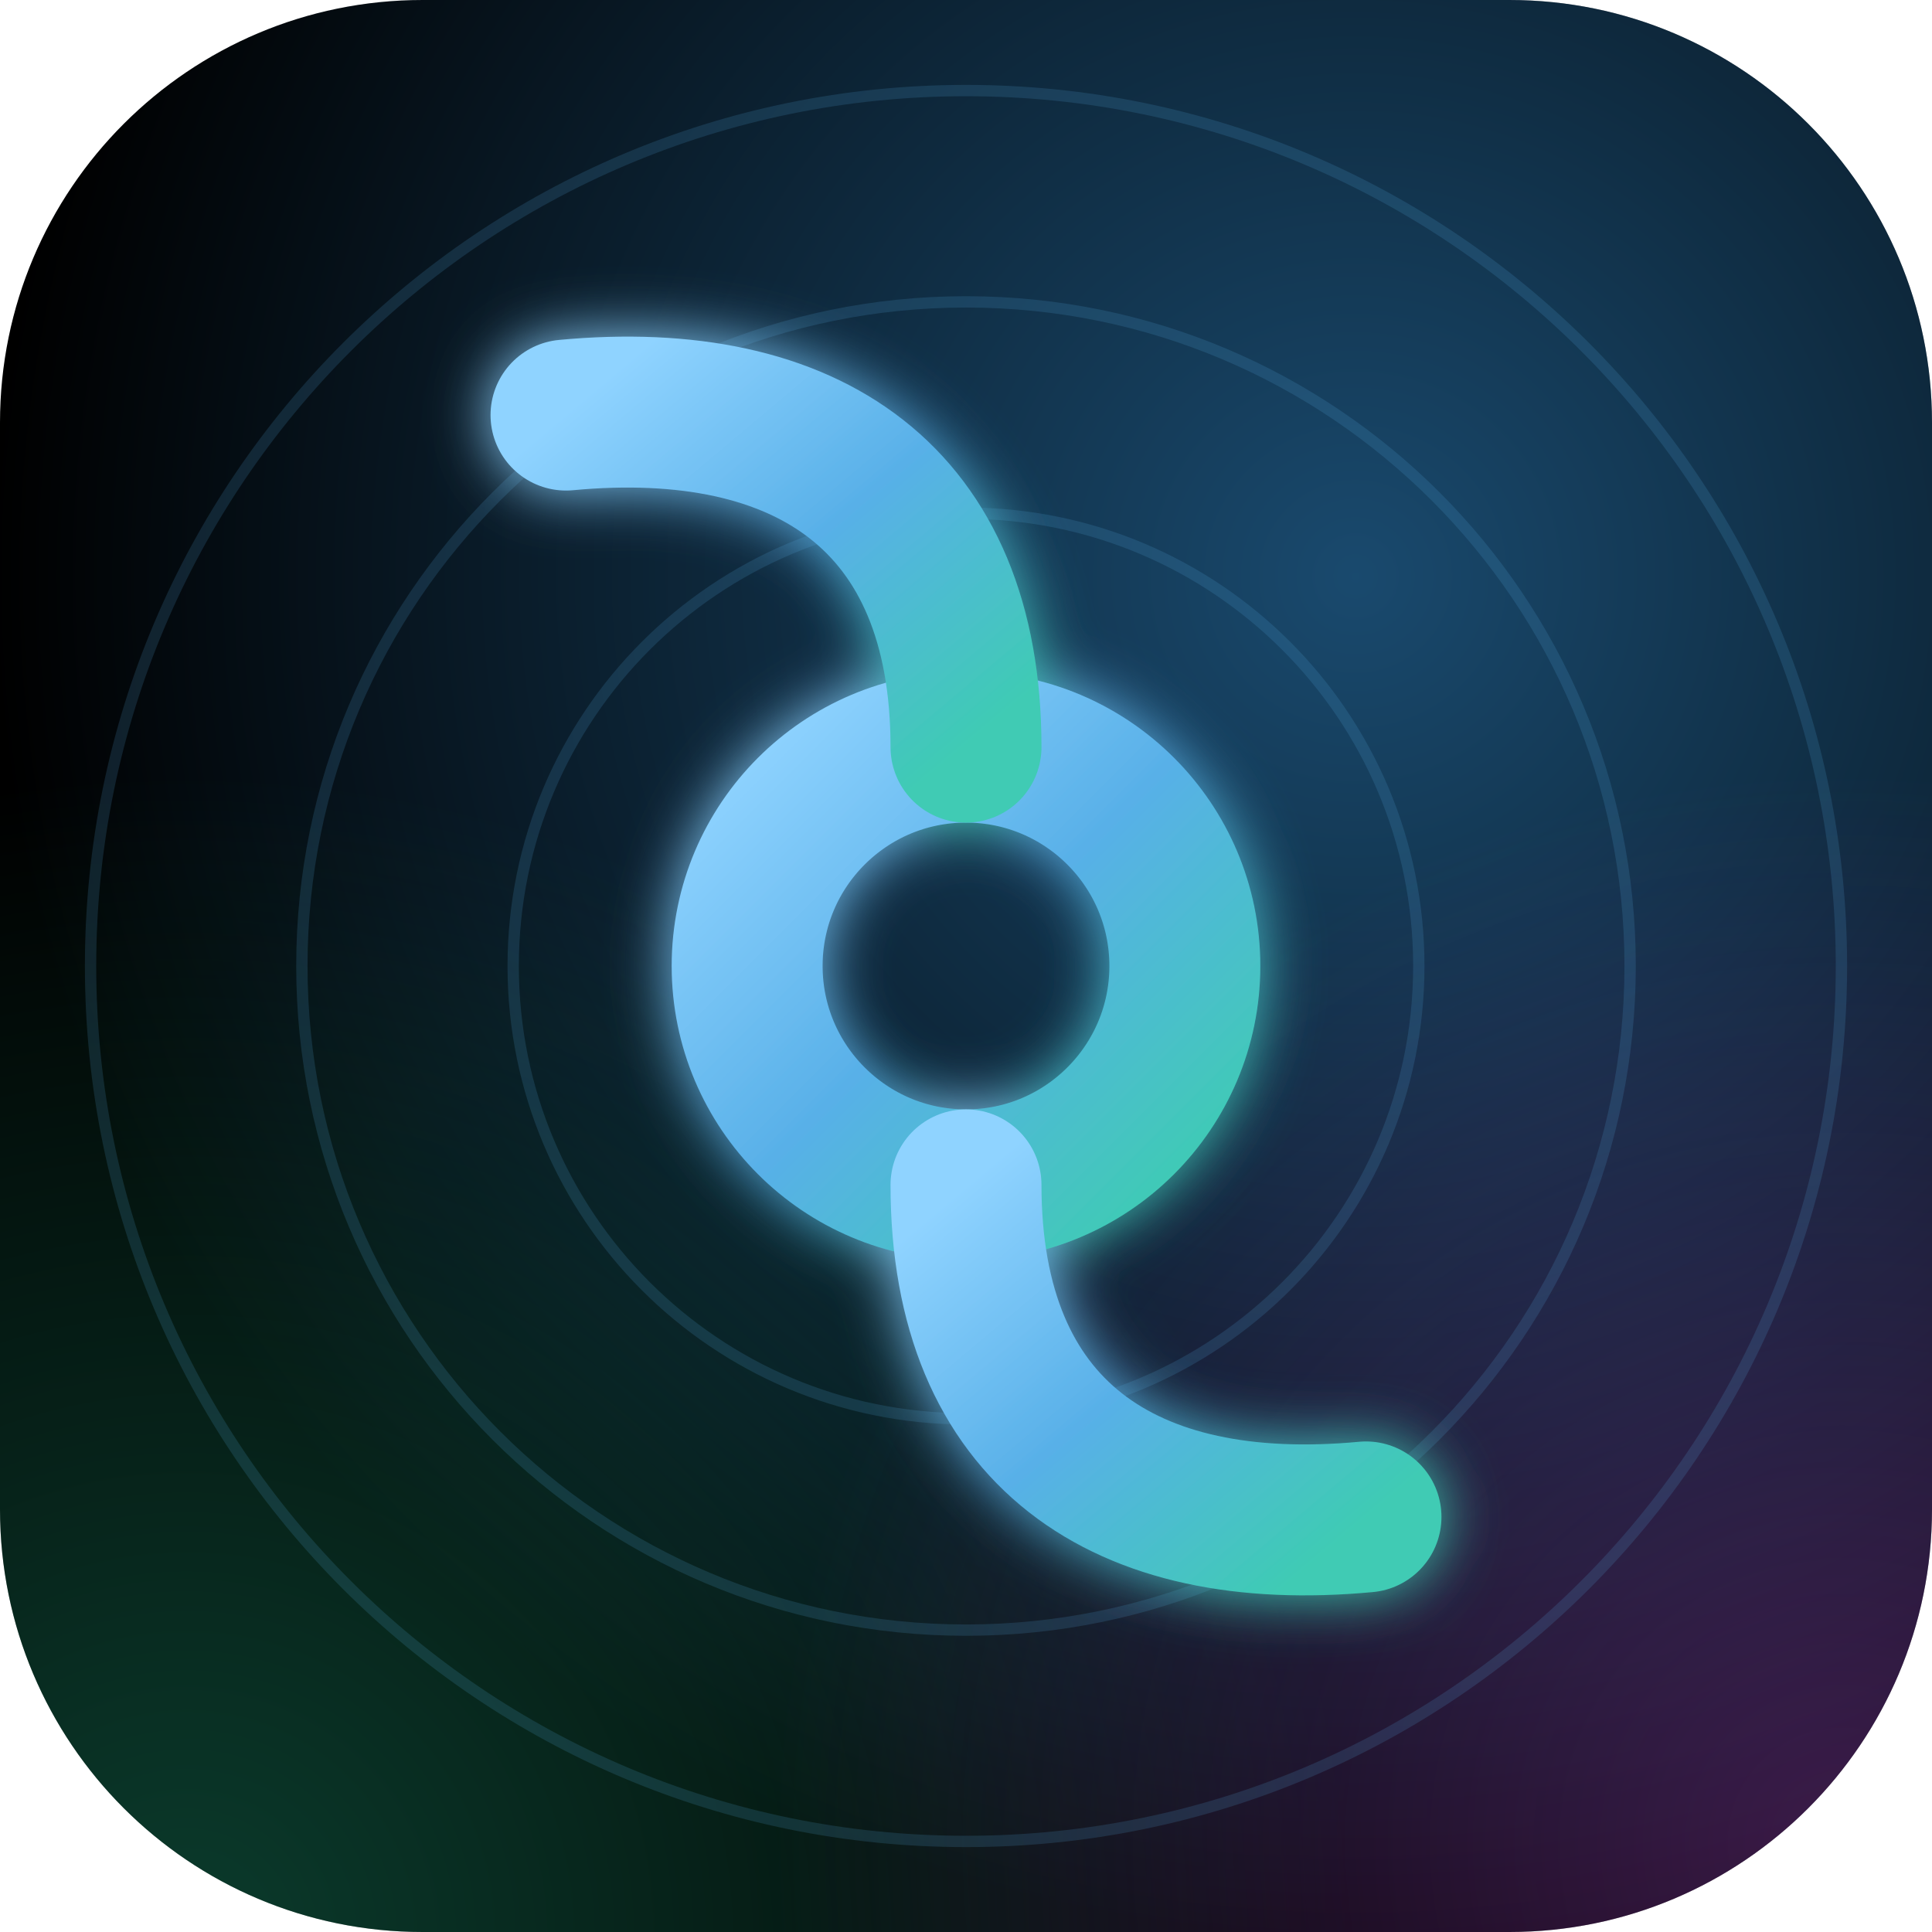
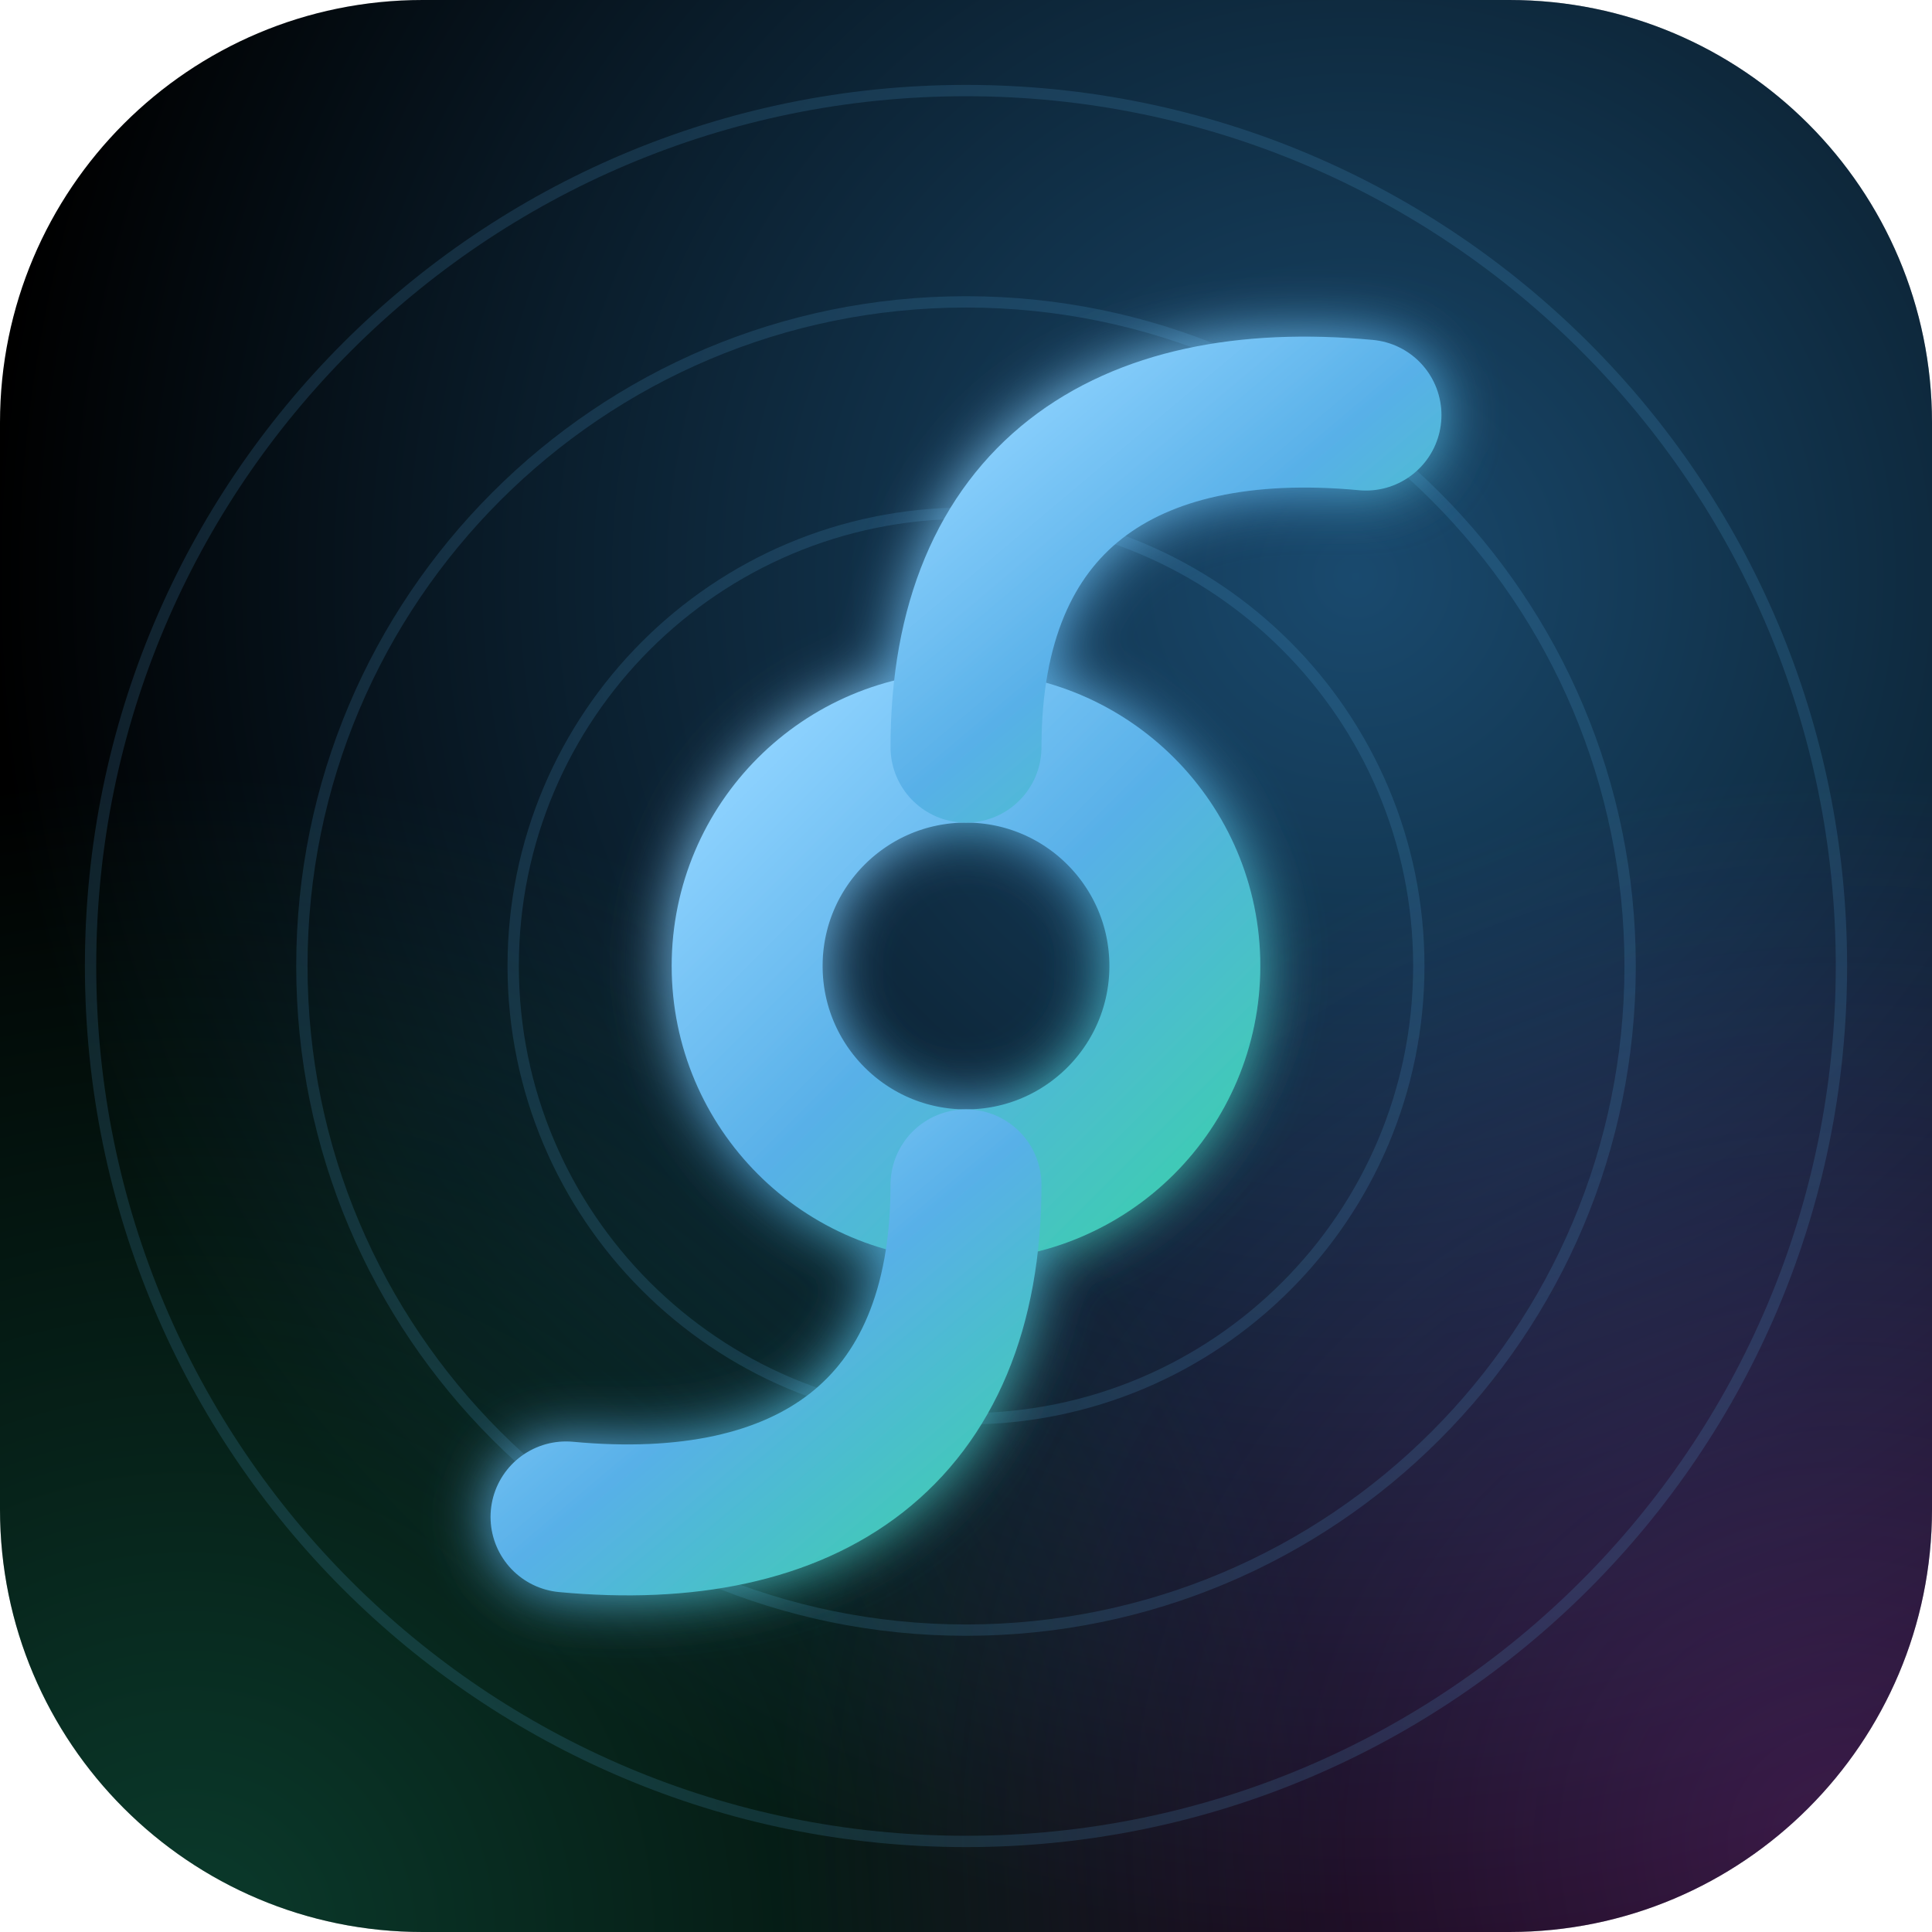
<svg xmlns="http://www.w3.org/2000/svg" viewBox="0 0 512 512">
  <defs>
    <radialGradient id="g1" cx="70%" cy="30%" r="70%">
      <stop offset="0" stop-color="#2e86c8" stop-opacity=".55" />
      <stop offset="1" stop-color="#2e86c8" stop-opacity="0" />
    </radialGradient>
    <radialGradient id="g2" cx="10%" cy="100%" r="60%">
      <stop offset="0" stop-color="#1fa97e" stop-opacity=".35" />
      <stop offset="1" stop-color="#1fa97e" stop-opacity="0" />
    </radialGradient>
    <radialGradient id="g3" cx="95%" cy="95%" r="55%">
      <stop offset="0" stop-color="#a548c8" stop-opacity=".35" />
      <stop offset="1" stop-color="#a548c8" stop-opacity="0" />
    </radialGradient>
    <linearGradient id="s" x1="0" y1="0" x2="1" y2="1">
      <stop offset="0" stop-color="#8fd3ff" />
      <stop offset=".5" stop-color="#58b0e8" />
      <stop offset="1" stop-color="#3fcbb4" />
    </linearGradient>
    <filter id="glow" x="-30%" y="-30%" width="160%" height="160%">
      <feGaussianBlur stdDeviation="8" result="b" />
      <feMerge>
        <feMergeNode in="b" />
        <feMergeNode in="SourceGraphic" />
      </feMerge>
    </filter>
    <clipPath id="tile">
      <rect width="512" height="512" rx="112" />
    </clipPath>
  </defs>
  <g clip-path="url(#tile)">
    <rect width="512" height="512" fill="#000" />
    <rect width="512" height="512" fill="url(#g1)" />
    <rect width="512" height="512" fill="url(#g2)" />
    <rect width="512" height="512" fill="url(#g3)" />
    <g fill="none" stroke="#58b0e8" stroke-opacity=".16" stroke-width="3">
      <circle cx="256" cy="256" r="120" />
      <circle cx="256" cy="256" r="176" />
      <circle cx="256" cy="256" r="232" />
    </g>
  </g>
  <g filter="url(#glow)" fill="none" stroke="url(#s)" stroke-width="40" stroke-linecap="round">
    <circle cx="256" cy="256" r="58" />
-     <path d="M256 198 C 256 132, 214 104, 150 110" />
-     <path d="M256 314 C 256 380, 298 408, 362 402" />
+     <path d="M256 198 C 256 132, 298 104, 362 110" />
+     <path d="M256 314 C 256 380, 214 408, 150 402" />
  </g>
</svg>
